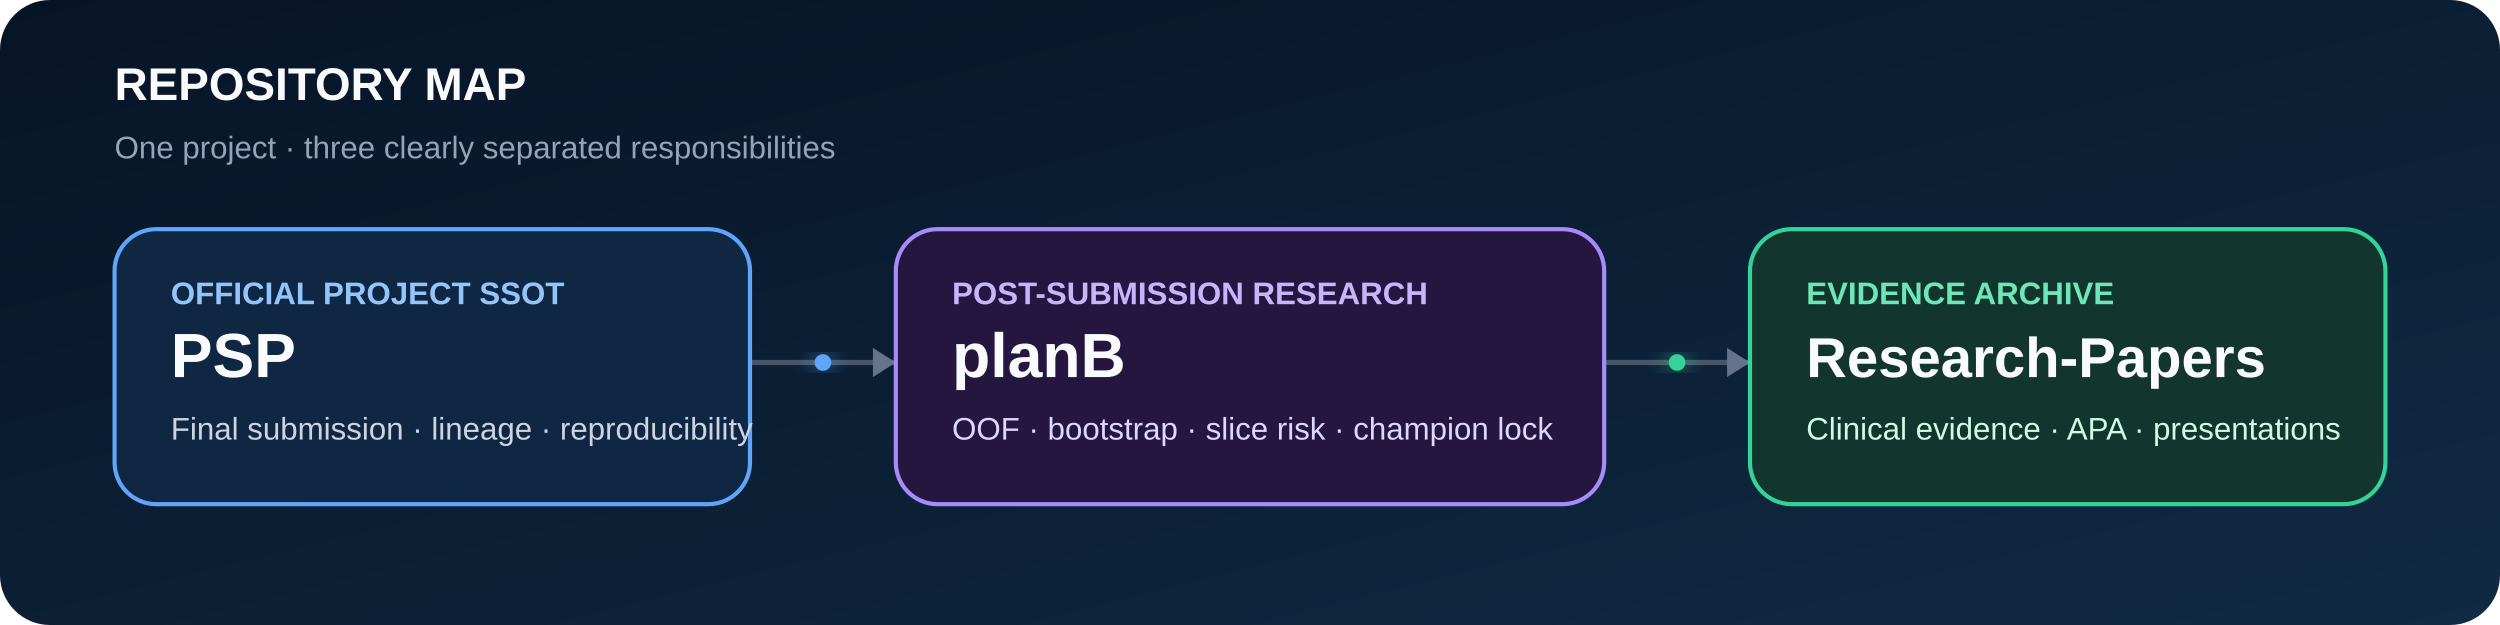
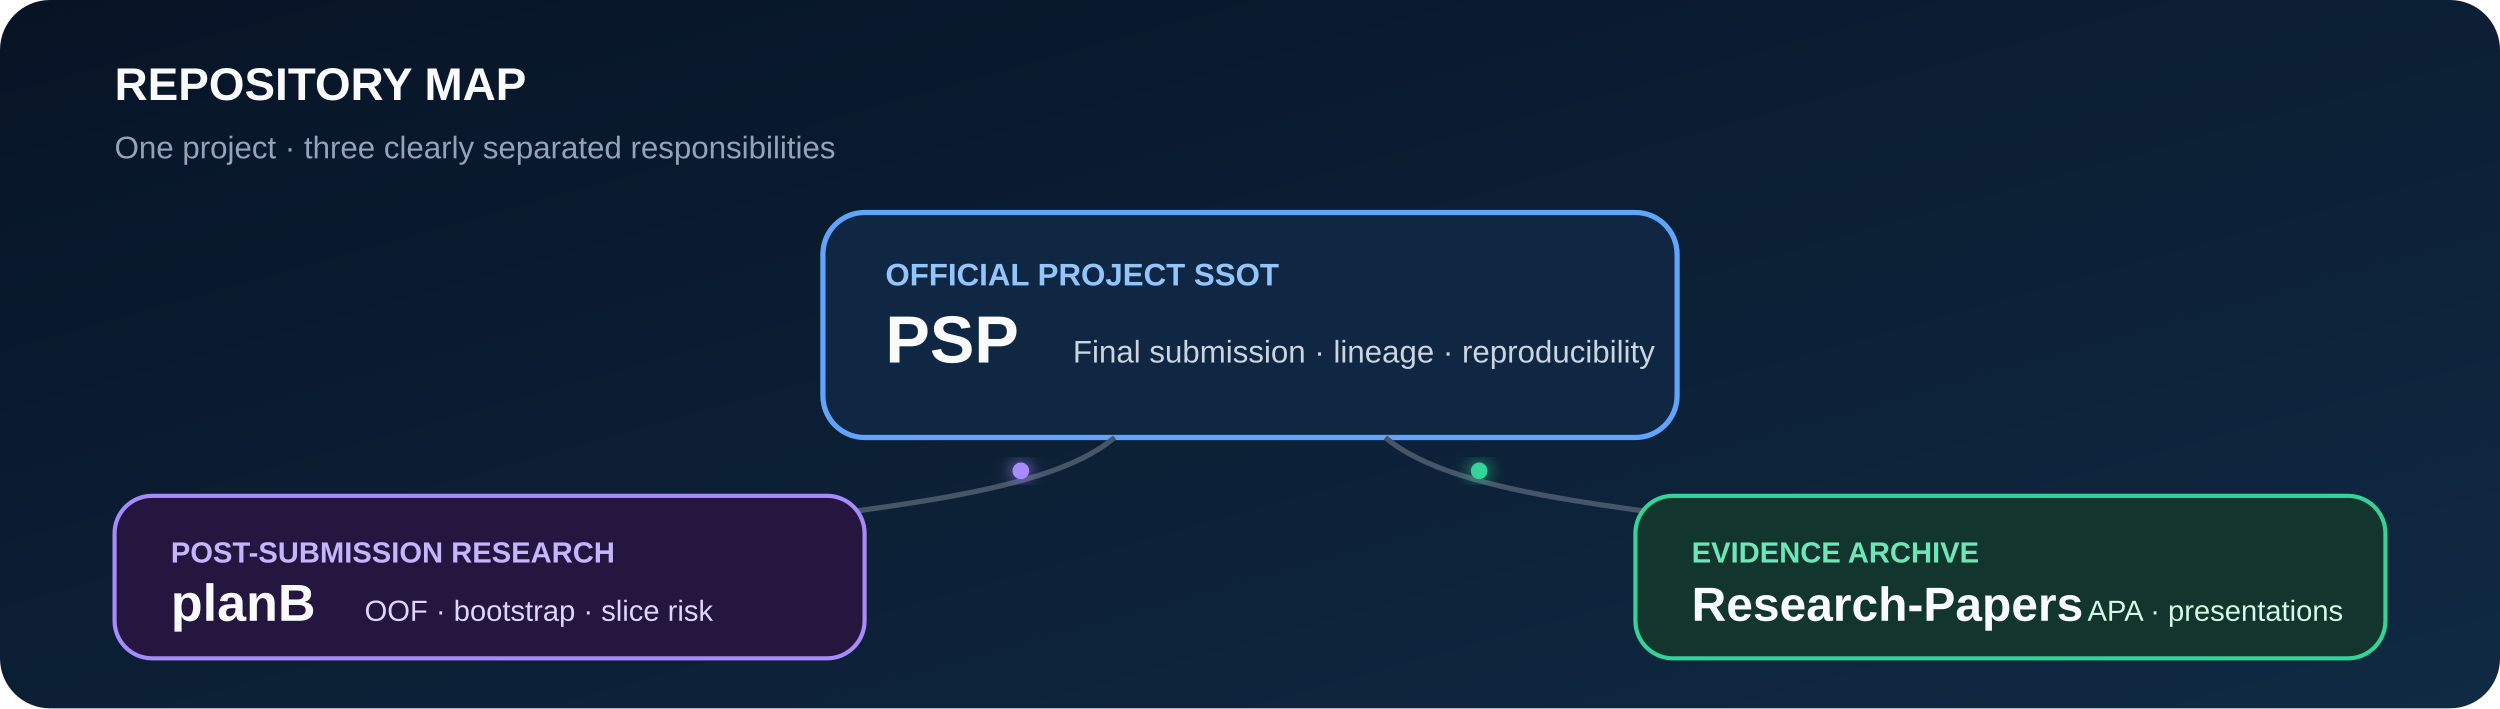
- <svg xmlns="http://www.w3.org/2000/svg" width="1200" height="300" viewBox="0 0 1200 300" role="img" aria-labelledby="title desc">
+ <svg xmlns="http://www.w3.org/2000/svg" width="1200" height="340" viewBox="0 0 1200 340" role="img" aria-labelledby="title desc">
  <defs>
    <linearGradient id="bg" x1="0" y1="0" x2="1" y2="1">
      <stop stop-color="#071426" />
      <stop offset="1" stop-color="#102a43" />
    </linearGradient>
-     <filter id="glow">
-       <feGaussianBlur stdDeviation="5" result="b" />
+     <filter id="glow" x="-30%" y="-30%" width="160%" height="160%">
+       <feGaussianBlur stdDeviation="4" result="b" />
      <feMerge>
        <feMergeNode in="b" />
        <feMergeNode in="SourceGraphic" />
      </feMerge>
    </filter>
  </defs>
-   <rect width="1200" height="300" rx="24" fill="url(#bg)" />
+   <rect width="1200" height="340" rx="24" fill="url(#bg)" />
  <text x="55" y="48" fill="#f8fafc" font-family="Arial, sans-serif" font-size="22" font-weight="800">REPOSITORY MAP</text>
  <text x="55" y="76" fill="#94a3b8" font-family="Arial, sans-serif" font-size="15">One project · three clearly separated responsibilities</text>
+   <g font-family="Arial, sans-serif">
+     <rect x="395" y="102" width="410" height="108" rx="20" fill="#0f2742" stroke="#60a5fa" stroke-width="2.5" />
+     <text x="425" y="137" fill="#93c5fd" font-size="15" font-weight="700">OFFICIAL PROJECT SSOT</text>
+     <text x="425" y="174" fill="#f8fafc" font-size="32" font-weight="800">PSP</text>
+     <text x="515" y="174" fill="#cbd5e1" font-size="15">Final submission · lineage · reproducibility</text>
+   </g>
  <g stroke="#475569" stroke-width="2.5" fill="none">
-     <path d="M360 174 H430" />
-     <path d="M770 174 H840" />
+     <path d="M535 210 C500 240 405 244 320 258" />
+     <path d="M665 210 C700 240 795 244 880 258" />
  </g>
  <g fill="#64748b">
-     <path d="M430 174 l-11 -7 v14z" />
-     <path d="M840 174 l-11 -7 v14z" />
+     <path d="M320 258 l12 -9 2 14z" />
+     <path d="M880 258 l-12 -9 -2 14z" />
  </g>
  <g font-family="Arial, sans-serif">
-     <rect x="55" y="110" width="305" height="132" rx="20" fill="#0f2742" stroke="#60a5fa" stroke-width="2" />
-     <text x="82" y="146" fill="#93c5fd" font-size="15" font-weight="700">OFFICIAL PROJECT SSOT</text>
-     <text x="82" y="181" fill="#f8fafc" font-size="30" font-weight="800">PSP</text>
-     <text x="82" y="211" fill="#cbd5e1" font-size="15">Final submission · lineage · reproducibility</text>
-     <rect x="430" y="110" width="340" height="132" rx="20" fill="#24163f" stroke="#a78bfa" stroke-width="2" />
-     <text x="457" y="146" fill="#c4b5fd" font-size="15" font-weight="700">POST-SUBMISSION RESEARCH</text>
-     <text x="457" y="181" fill="#f8fafc" font-size="30" font-weight="800">planB</text>
-     <text x="457" y="211" fill="#ddd6fe" font-size="15">OOF · bootstrap · slice risk · champion lock</text>
-     <rect x="840" y="110" width="305" height="132" rx="20" fill="#12352e" stroke="#34d399" stroke-width="2" />
-     <text x="867" y="146" fill="#6ee7b7" font-size="15" font-weight="700">EVIDENCE ARCHIVE</text>
-     <text x="867" y="181" fill="#f8fafc" font-size="27" font-weight="800">Research-Papers</text>
-     <text x="867" y="211" fill="#d1fae5" font-size="15">Clinical evidence · APA · presentations</text>
+     <rect x="55" y="238" width="360" height="78" rx="18" fill="#24163f" stroke="#a78bfa" stroke-width="2" />
+     <text x="82" y="270" fill="#c4b5fd" font-size="14" font-weight="700">POST-SUBMISSION RESEARCH</text>
+     <text x="82" y="298" fill="#f8fafc" font-size="25" font-weight="800">planB</text>
+     <text x="175" y="298" fill="#ddd6fe" font-size="14">OOF · bootstrap · slice risk</text>
+     <rect x="785" y="238" width="360" height="78" rx="18" fill="#12352e" stroke="#34d399" stroke-width="2" />
+     <text x="812" y="270" fill="#6ee7b7" font-size="14" font-weight="700">EVIDENCE ARCHIVE</text>
+     <text x="812" y="298" fill="#f8fafc" font-size="23" font-weight="800">Research-Papers</text>
+     <text x="1002" y="298" fill="#d1fae5" font-size="14">APA · presentations</text>
  </g>
  <g filter="url(#glow)">
-     <circle cx="395" cy="174" r="4" fill="#60a5fa">
-       <animate attributeName="cx" values="370;420;370" dur="4s" repeatCount="indefinite" />
+     <circle cx="490" cy="226" r="4" fill="#a78bfa">
+       <animate attributeName="cx" values="535;430;330" dur="4.2s" repeatCount="indefinite" />
+       <animate attributeName="cy" values="210;244;258" dur="4.2s" repeatCount="indefinite" />
    </circle>
-     <circle cx="805" cy="174" r="4" fill="#34d399">
-       <animate attributeName="cx" values="780;830;780" dur="4.5s" repeatCount="indefinite" />
+     <circle cx="710" cy="226" r="4" fill="#34d399">
+       <animate attributeName="cx" values="665;770;870" dur="4.6s" repeatCount="indefinite" />
+       <animate attributeName="cy" values="210;244;258" dur="4.6s" repeatCount="indefinite" />
    </circle>
  </g>
</svg>
